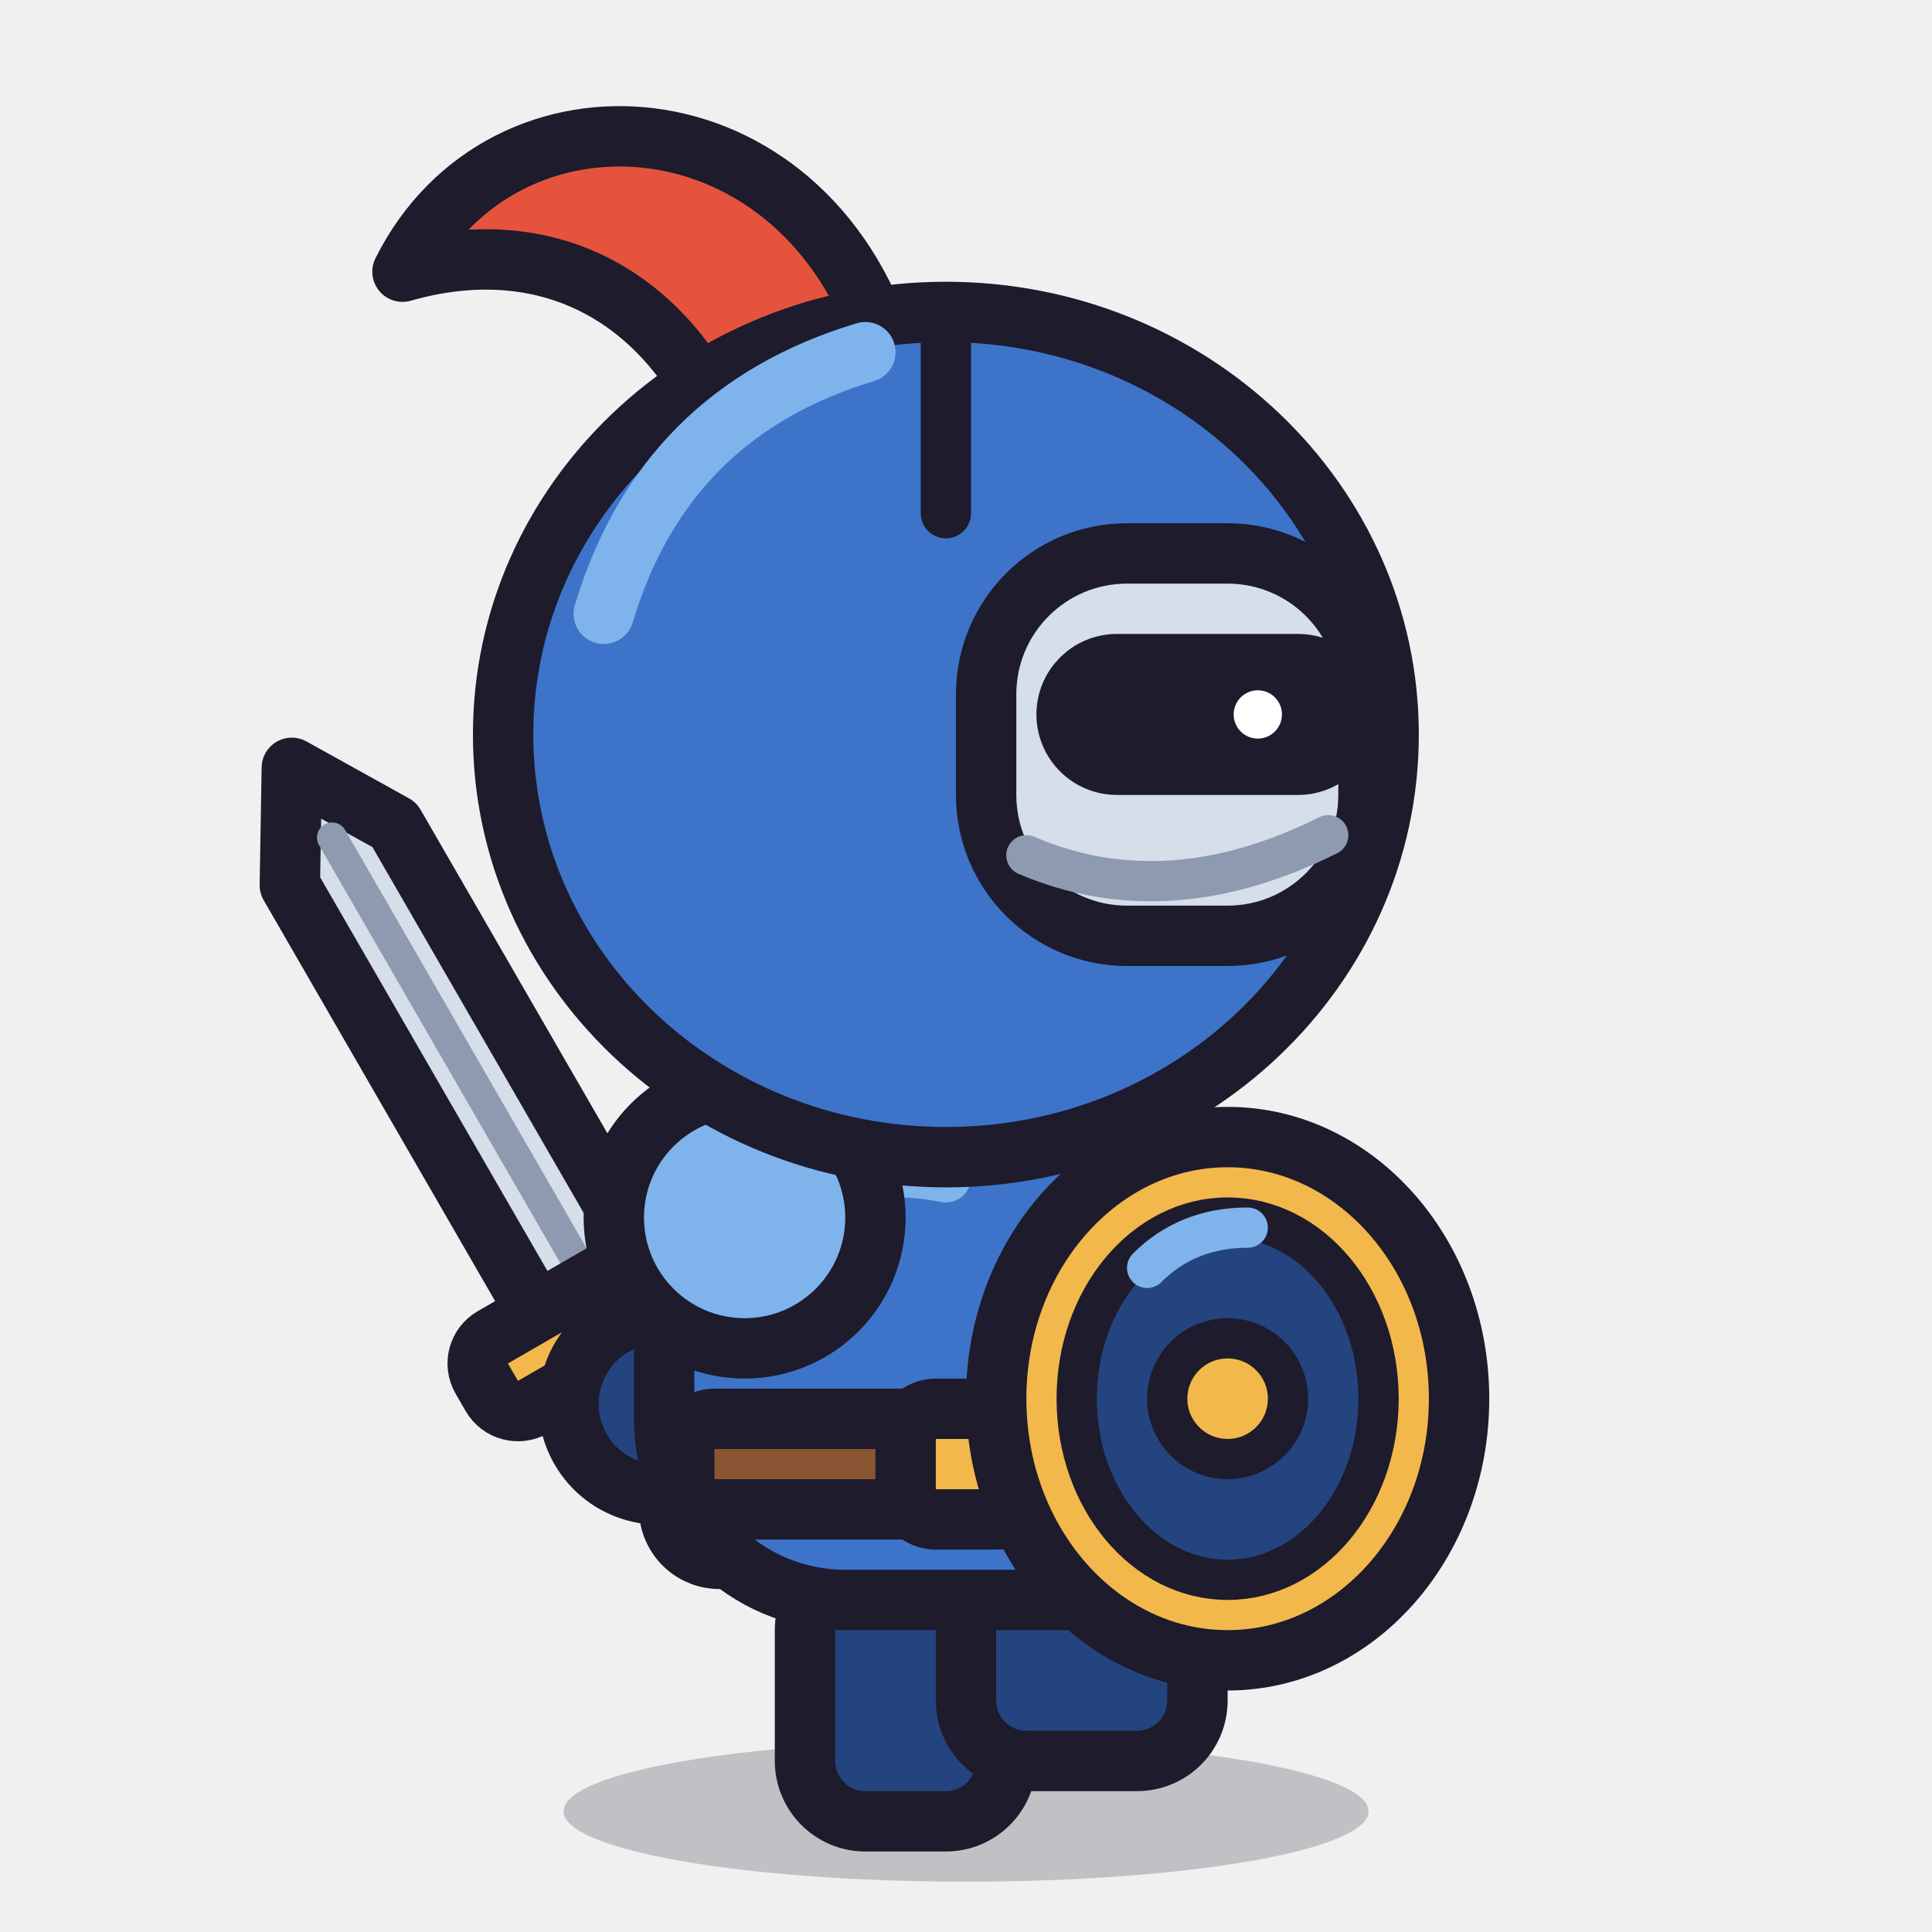
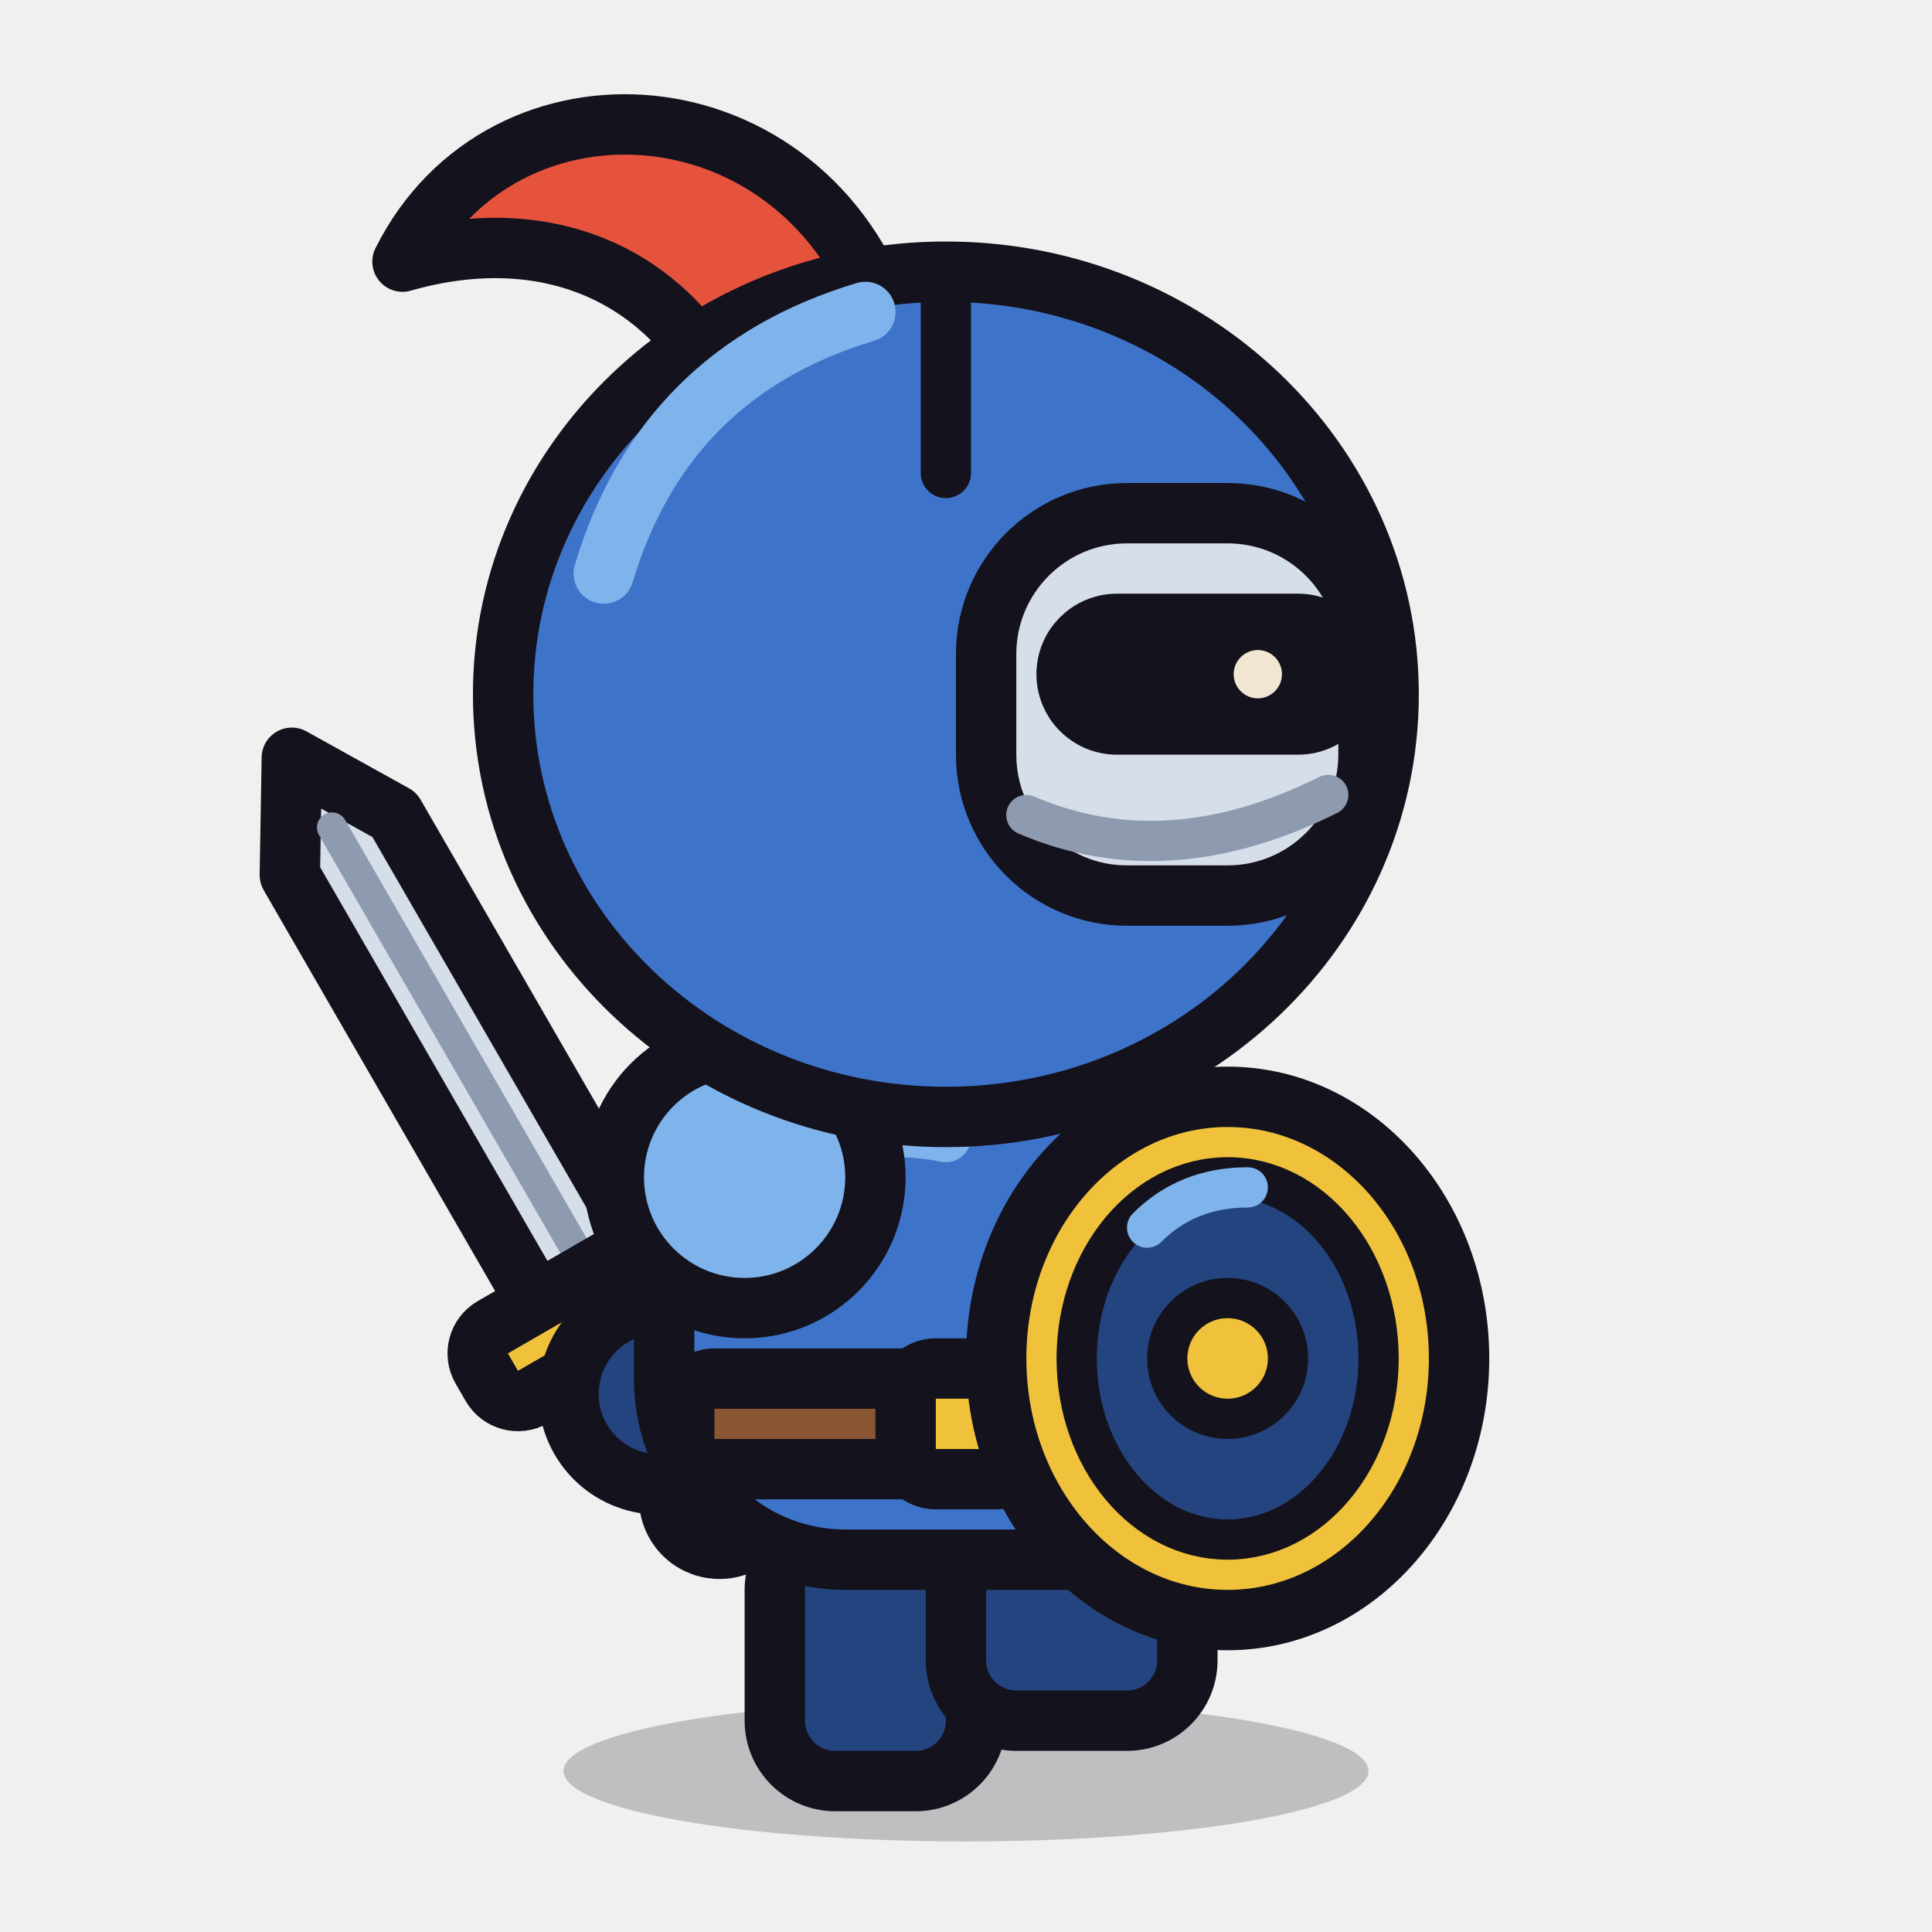
<svg xmlns="http://www.w3.org/2000/svg" width="96" height="96" viewBox="0 0 96 96" role="img" aria-label="knight walk 2">
-   <g stroke="#1d1b2c" stroke-width="3" stroke-linejoin="round" stroke-linecap="round">
-     <ellipse cx="48" cy="90" rx="20" ry="3.5" fill="#1d1b2c" fill-opacity="0.22" stroke="none" />
-     <rect x="40" y="78" width="10" height="12.5" rx="3" fill="#24447f" />
-     <rect x="48" y="75" width="11.5" height="12.5" rx="3" fill="#24447f" />
+   <g transform="translate(0 -2)" stroke="#14121c" stroke-width="3" stroke-linejoin="round" stroke-linecap="round">
+     <ellipse cx="48" cy="90" rx="20" ry="3.5" fill="#14121c" fill-opacity="0.22" stroke="none" />
+     <rect x="38.5" y="78" width="10" height="12.5" rx="3" fill="#24447f" />
+     <rect x="47.5" y="75" width="11.5" height="12.5" rx="3" fill="#24447f" />
    <g transform="translate(0 -1.5)">
-       <g transform="translate(30 66.5) rotate(-30)">
+       <g transform="translate(30 68) rotate(-30)">
        <path d="M-3 0 V-26 L0 -31 L3 -26 V0 Z" fill="#d6deea" />
        <path d="M0 -27 V-2" stroke="#8d9ab0" stroke-width="1.5" fill="none" />
        <rect x="-2" y="2" width="4" height="8" rx="1" fill="#8a5532" />
-         <rect x="-7" y="-1.5" width="14" height="4" rx="1.5" fill="#f2b84b" />
-         <circle cx="0" cy="11.5" r="2.5" fill="#f2b84b" />
+         <rect x="-7" y="-1.5" width="14" height="4" rx="1.5" fill="#f0c23b" />
+         <circle cx="0" cy="11.5" r="2.5" fill="#f0c23b" />
        <circle cx="0" cy="5.5" r="4.5" fill="#24447f" />
      </g>
      <rect x="33" y="57" width="30" height="24" rx="9" fill="#3d74c9" />
      <path d="M38 62 Q42 59 47 60" stroke="#7fb3ec" stroke-width="2.5" fill="none" />
      <rect x="34" y="72" width="28" height="4.5" rx="1.5" fill="#8a5532" />
-       <rect x="45" y="71.5" width="6" height="5.5" rx="1.5" fill="#f2b84b" />
+       <rect x="45" y="71.5" width="6" height="5.5" rx="1.5" fill="#f0c23b" />
      <circle cx="37" cy="62" r="6.5" fill="#7fb3ec" />
-       <path d="M44 19 C40 6 25 5 20 15 C27 13 33 16 36 23 Z" fill="#e5533d" />
+       <path d="M44 19.5 C40 7.5 25 6.5 20 16.5 C27 14.5 33 17 36 23 Z" fill="#e5533d" />
      <ellipse cx="47" cy="38" rx="22" ry="21" fill="#3d74c9" />
      <path d="M30 32 Q33 22 43 19" stroke="#7fb3ec" stroke-width="3" fill="none" />
      <path d="M47 17.5 V27" stroke-width="2.5" fill="none" />
      <rect x="49" y="29" width="19" height="19" rx="7" fill="#d6deea" />
      <path d="M51 44 Q58 47 66 43" stroke="#8d9ab0" stroke-width="2" fill="none" />
-       <rect x="53" y="34.5" width="14" height="5" rx="2.5" fill="#1d1b2c" />
-       <circle cx="62.5" cy="37" r="1.2" fill="#ffffff" stroke="none" />
-       <g transform="translate(0 0)">
-         <ellipse cx="61" cy="71" rx="11.5" ry="13" fill="#f2b84b" />
+       <rect x="53" y="34.5" width="14" height="5" rx="2.5" fill="#14121c" />
+       <circle cx="62.5" cy="37" r="1.2" fill="#f0e6d2" stroke="none" />
+       <g transform="translate(0.0 0)">
+         <ellipse cx="61" cy="71" rx="11.5" ry="13" fill="#f0c23b" />
        <ellipse cx="61" cy="71" rx="7.5" ry="9" fill="#24447f" stroke-width="2" />
        <path d="M57 64.5 Q59 62.5 62 62.5" stroke="#7fb3ec" stroke-width="2" fill="none" />
-         <circle cx="61" cy="71" r="3" fill="#f2b84b" stroke-width="2" />
+         <circle cx="61" cy="71" r="3" fill="#f0c23b" stroke-width="2" />
      </g>
    </g>
  </g>
</svg>
